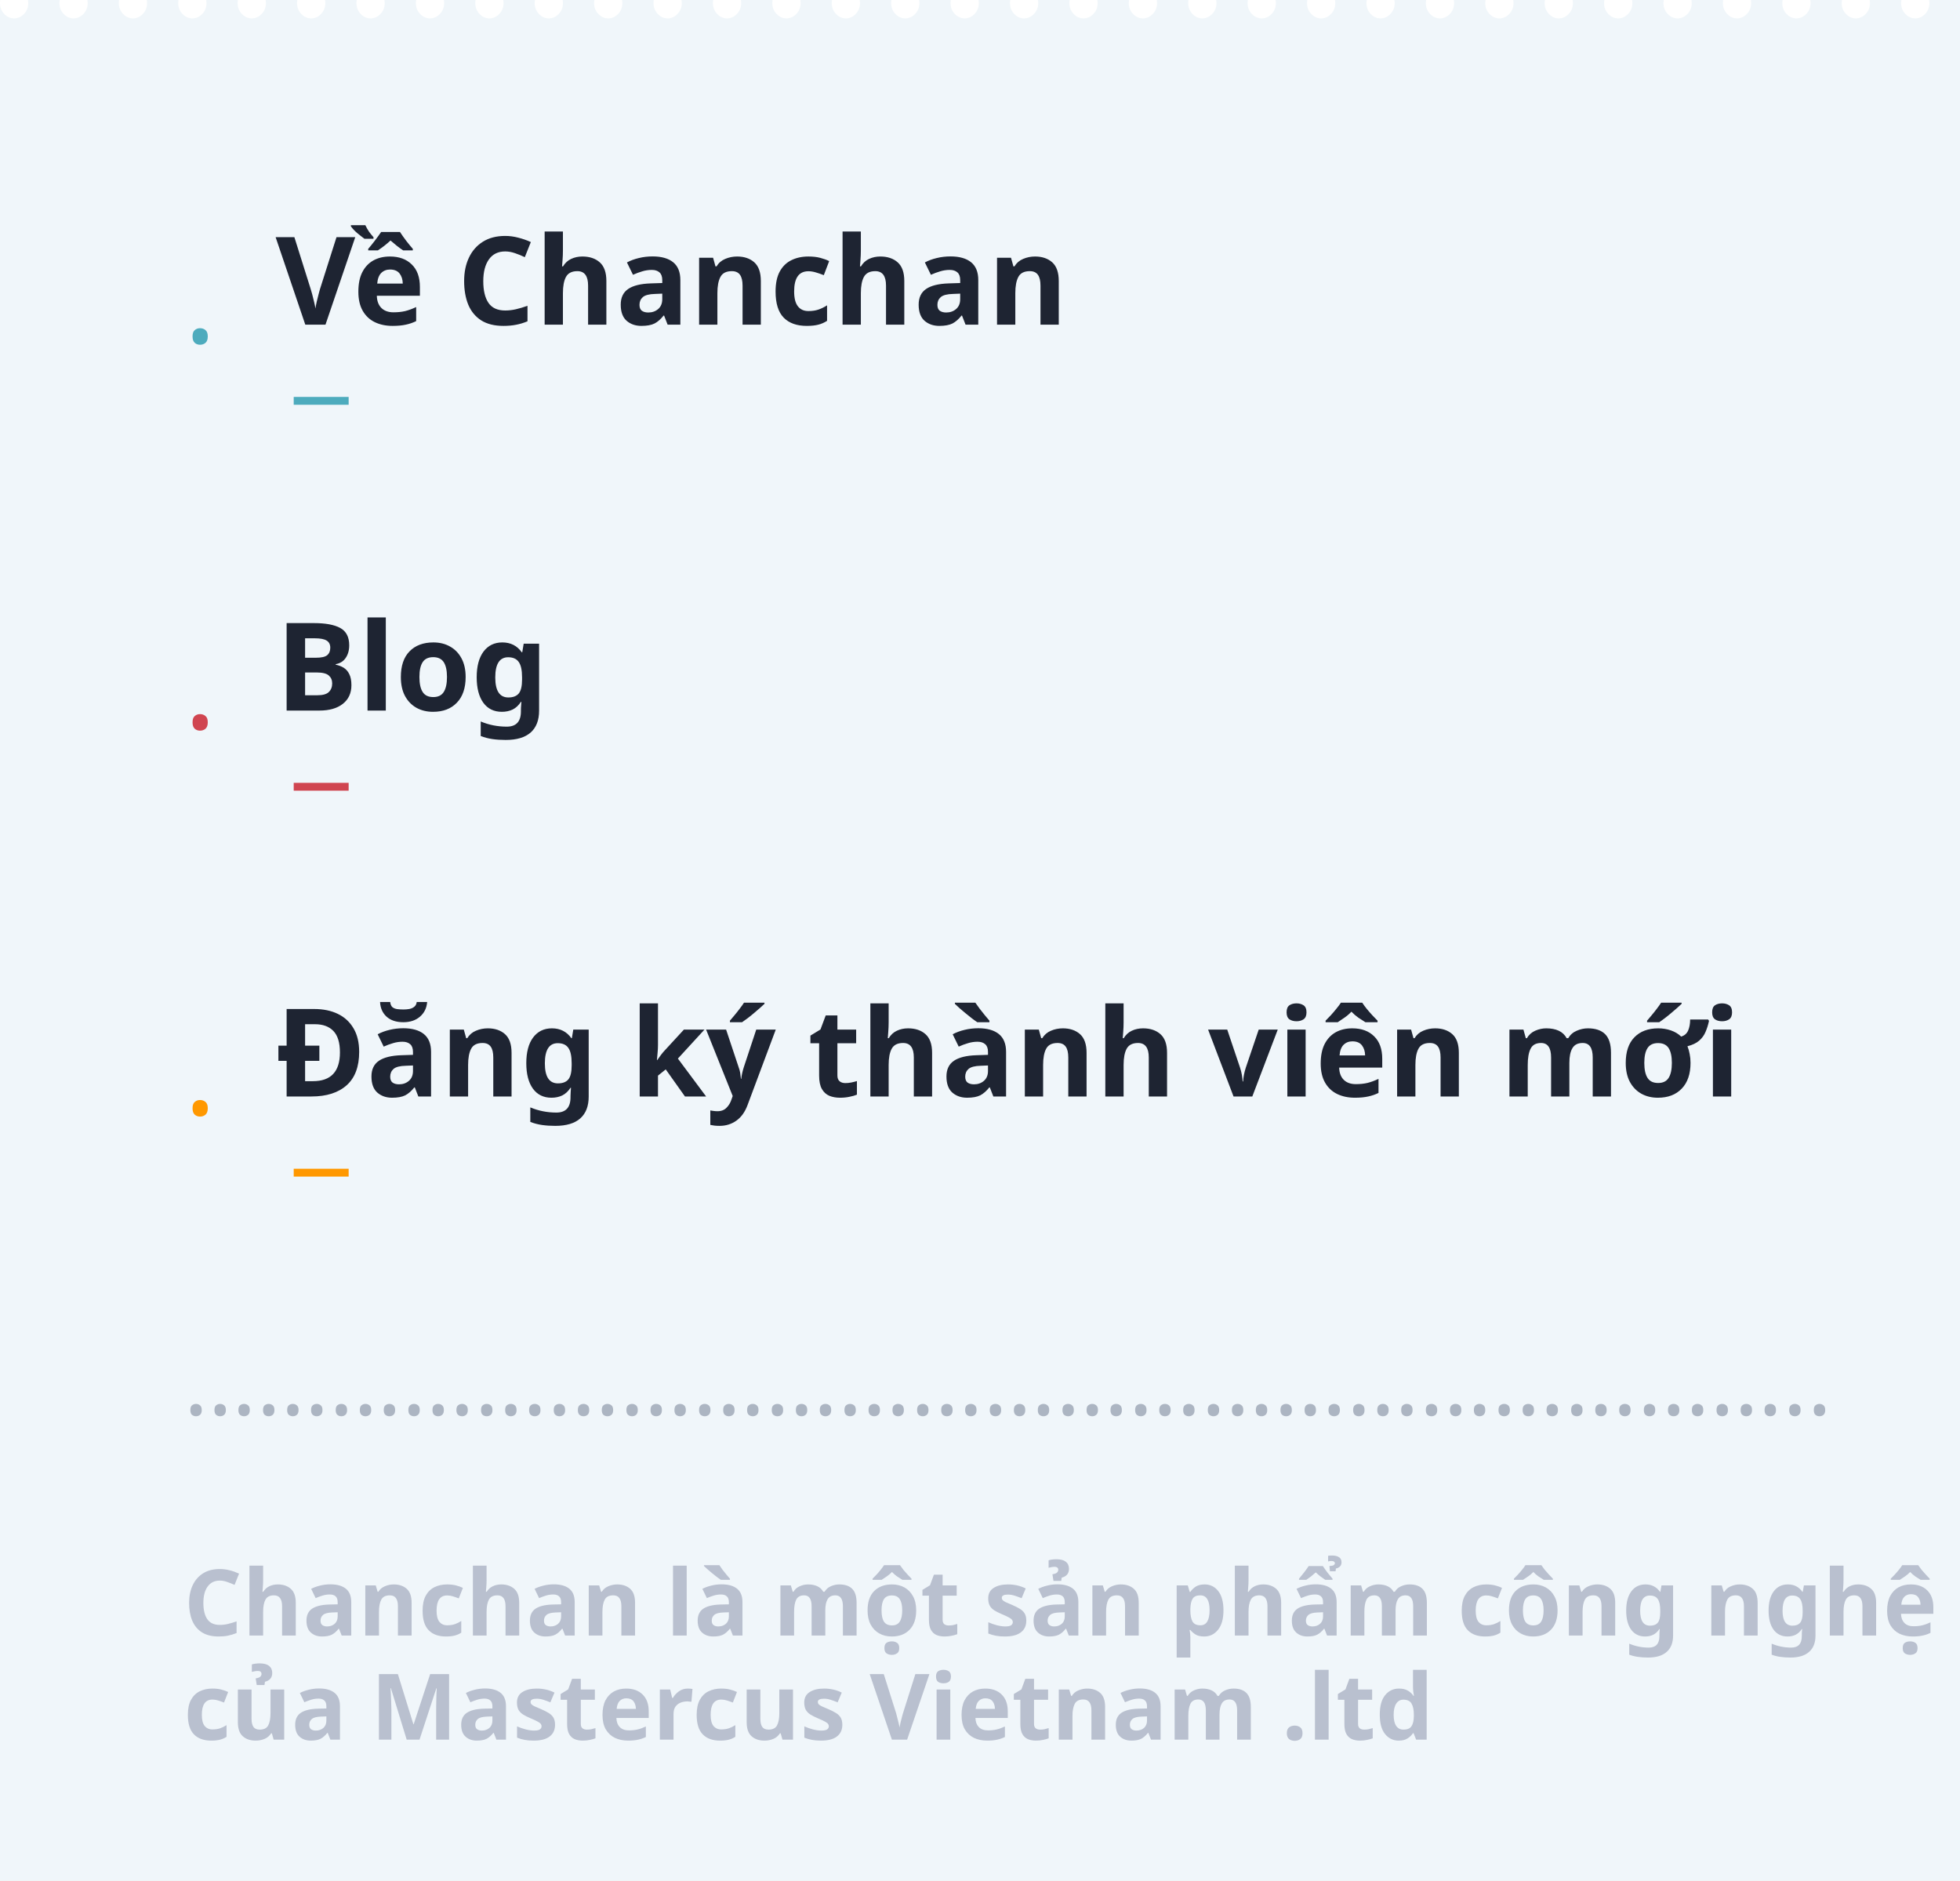
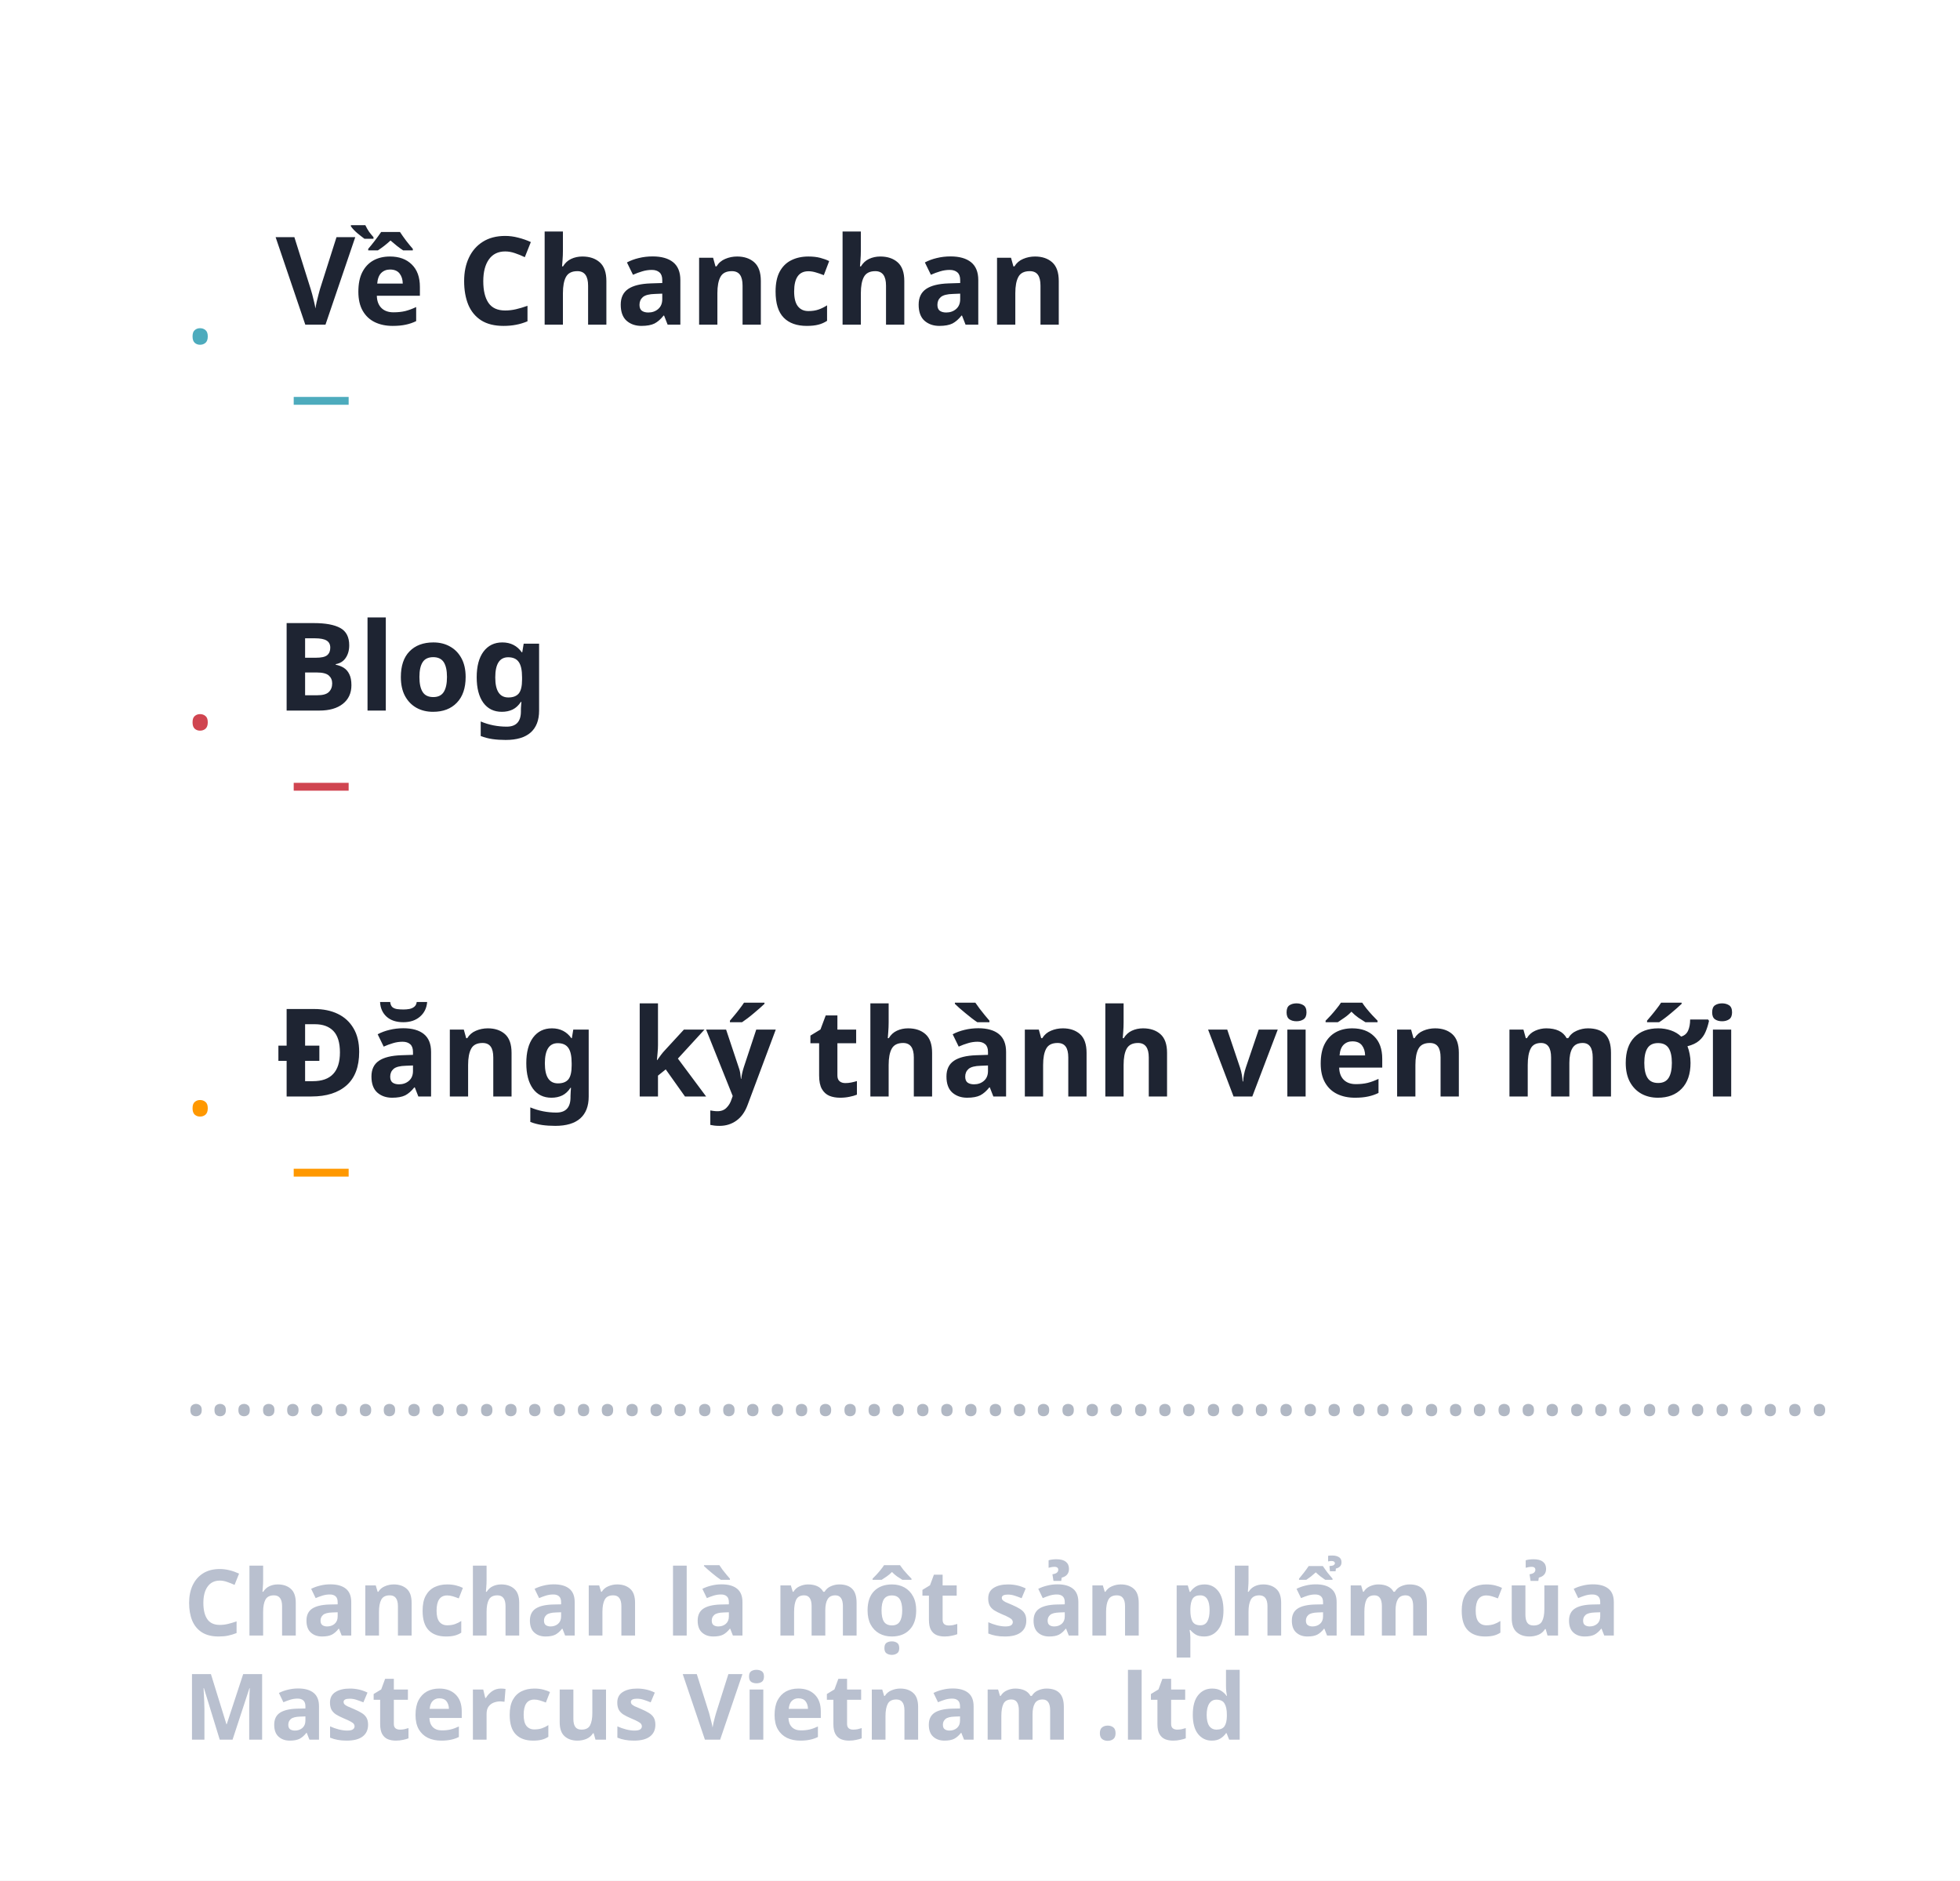
<svg xmlns="http://www.w3.org/2000/svg" width="320px" height="307px" viewBox="0 0 320 307" version="1.1">
  <g id="maplink2211" stroke="none" stroke-width="1" fill="none" fill-rule="evenodd">
-     <rect fill="#F0F6FA" x="0" y="0" width="320" height="307" />
+     <rect fill="#FFFFFF" x="0" y="0" width="320" height="307" />
    <g id="Group-3" transform="translate(30, 31)" font-size="20">
      <text id="Về-Chanchan" font-family="GMVDINPro-CondBlack, GMV DIN Cond" font-style="condensed" font-weight="700" line-spacing="22" fill="#1E2432">
        <tspan x="15" y="22">Về Chanchan</tspan>
      </text>
      <text id="." font-family="Chalkduster" font-weight="normal" line-spacing="52" fill="#4DABBD">
        <tspan x="0" y="25">.</tspan>
      </text>
      <text id="_" font-family="Chalkduster" font-weight="normal" line-spacing="52" fill="#4DABBD">
        <tspan x="18" y="32">_</tspan>
      </text>
    </g>
    <g id="Group" transform="translate(30, 157)" font-size="20">
      <text id="Đăng-ký-thành-viên-m" font-family="GMVDINPro-CondBlack, GMV DIN Cond" font-style="condensed" font-weight="700" line-spacing="22" fill="#1E2432">
        <tspan x="15" y="22">Đăng ký thành viên mới</tspan>
      </text>
      <text id="." font-family="Chalkduster" font-weight="normal" line-spacing="52" fill="#FF9800">
        <tspan x="0" y="25">.</tspan>
      </text>
      <text id="_" font-family="Chalkduster" font-weight="normal" line-spacing="52" fill="#FF9800">
        <tspan x="18" y="32">_</tspan>
      </text>
    </g>
    <g id="Group-2" transform="translate(30, 94)" font-size="20">
      <text id="Blog" font-family="GMVDINPro-CondBlack, GMV DIN Cond" font-style="condensed" font-weight="700" line-spacing="22" fill="#1E2432">
        <tspan x="15" y="22">Blog</tspan>
      </text>
      <text id="." font-family="Chalkduster" font-weight="normal" line-spacing="52" fill="#D04550">
        <tspan x="0" y="25">.</tspan>
      </text>
      <text id="_" font-family="Chalkduster" font-weight="normal" line-spacing="52" fill="#D04550">
        <tspan x="18" y="32">_</tspan>
      </text>
    </g>
    <g id="Group-5" transform="translate(30, 220)" font-size="15">
      <text id="Chanchan-là-một-sản" font-family="GMVDINPro-Black, GMV DIN Pro" font-weight="700" line-spacing="17" fill="#B9C0CF">
-         <tspan x="0" y="47">Chanchan là một sản phẩm công nghệ </tspan>
-         <tspan x="0" y="64">của Mastercus Vietnam .ltd</tspan>
+         <tspan x="0" y="47">Chanchan là một sản phẩm của </tspan>
+         <tspan x="0" y="64">Mastercus Vietnam .ltd</tspan>
      </text>
      <text id="……………………………………………………" opacity="0.675" font-family="GMVDINPro, GMV DIN Pro" font-weight="normal" line-spacing="20" fill="#8C96A8">
        <tspan x="0" y="11">…………………………………………………………..</tspan>
      </text>
    </g>
-     <path d="M0.047,1.02482467e-11 L4.564,1.02482467e-11 C4.596,0.167 4.612,0.34 4.612,0.519 C4.612,1.212 4.38,1.798 3.917,2.279 C3.453,2.76 2.916,3 2.306,3 C1.684,3 1.144,2.756 0.687,2.269 C0.229,1.782 0,1.199 0,0.519 C0,0.34 0.016,0.167 0.047,5.00849362e-14 Z M9.747,1.02482467e-11 L14.264,1.02482467e-11 C14.296,0.167 14.312,0.34 14.312,0.519 C14.312,1.212 14.08,1.798 13.616,2.279 C13.153,2.76 12.616,3 12.006,3 C11.384,3 10.844,2.756 10.386,2.269 C9.928,1.782 9.7,1.199 9.7,0.519 C9.7,0.34 9.715,0.167 9.747,5.00849362e-14 Z M19.446,1.02482467e-11 L23.964,1.02482467e-11 C23.996,0.167 24.011,0.34 24.011,0.519 C24.011,1.199 23.783,1.782 23.325,2.269 C22.867,2.756 22.327,3 21.705,3 C21.083,3 20.543,2.756 20.086,2.269 C19.628,1.782 19.399,1.199 19.399,0.519 C19.399,0.34 19.415,0.167 19.446,1.02182152e-11 Z M29.146,1.02482467e-11 L33.663,1.02482467e-11 C33.695,0.167 33.711,0.34 33.711,0.519 C33.711,1.212 33.479,1.798 33.016,2.279 C32.552,2.76 32.015,3 31.405,3 C30.783,3 30.243,2.756 29.785,2.269 C29.328,1.782 29.099,1.199 29.099,0.519 C29.099,0.34 29.115,0.167 29.146,5.00849362e-14 Z M38.846,1.02482467e-11 L43.363,1.02482467e-11 C43.395,0.167 43.411,0.34 43.411,0.519 C43.411,1.212 43.179,1.798 42.715,2.279 C42.252,2.76 41.715,3 41.105,3 C40.483,3 39.943,2.756 39.485,2.269 C39.027,1.782 38.798,1.199 38.798,0.519 C38.798,0.34 38.814,0.167 38.846,1.01804815e-11 Z M48.545,1.02482467e-11 L53.063,1.02482467e-11 C53.095,0.167 53.11,0.34 53.11,0.519 C53.11,1.199 52.881,1.782 52.424,2.269 C51.966,2.756 51.426,3 50.804,3 C50.182,3 49.642,2.756 49.185,2.269 C48.727,1.782 48.498,1.199 48.498,0.519 C48.498,0.34 48.514,0.167 48.545,1.01994663e-11 Z M58.245,1.02482467e-11 L62.762,1.02482467e-11 C62.794,0.167 62.81,0.34 62.81,0.519 C62.81,1.212 62.578,1.798 62.115,2.279 C61.651,2.76 61.114,3 60.504,3 C59.882,3 59.342,2.756 58.884,2.269 C58.427,1.782 58.198,1.199 58.198,0.519 C58.198,0.34 58.213,0.167 58.245,1.01994663e-11 Z M67.945,1.02482467e-11 L72.462,1.02482467e-11 C72.494,0.167 72.51,0.34 72.51,0.519 C72.51,1.212 72.278,1.798 71.814,2.279 C71.351,2.76 70.814,3 70.203,3 C69.581,3 69.042,2.756 68.584,2.269 C68.126,1.782 67.897,1.199 67.897,0.519 C67.897,0.34 67.913,0.167 67.945,1.0123985e-11 Z M77.644,1.02482467e-11 L82.162,1.02482467e-11 C82.193,0.167 82.209,0.34 82.209,0.519 C82.209,1.199 81.98,1.782 81.523,2.269 C81.065,2.756 80.525,3 79.903,3 C79.281,3 78.741,2.756 78.284,2.269 C77.826,1.782 77.597,1.199 77.597,0.519 C77.597,0.34 77.613,0.167 77.644,1.02482467e-11 Z M87.344,1.02482467e-11 L91.861,1.02482467e-11 C91.893,0.167 91.909,0.34 91.909,0.519 C91.909,1.212 91.677,1.798 91.213,2.279 C90.75,2.76 90.213,3 89.603,3 C88.981,3 88.441,2.756 87.983,2.269 C87.525,1.782 87.297,1.199 87.297,0.519 C87.297,0.34 87.312,0.167 87.344,1.01860465e-11 Z M97.043,1.02482467e-11 L101.561,1.02482467e-11 C101.592,0.167 101.608,0.34 101.608,0.519 C101.608,1.212 101.377,1.798 100.913,2.279 C100.449,2.76 99.913,3 99.302,3 C98.68,3 98.14,2.756 97.683,2.269 C97.225,1.782 96.996,1.199 96.996,0.519 C96.996,0.34 97.012,0.167 97.043,1.00861958e-11 Z M106.743,1.02482467e-11 L111.261,1.02482467e-11 C111.292,0.167 111.308,0.34 111.308,0.519 C111.308,1.199 111.079,1.782 110.621,2.269 C110.164,2.756 109.624,3 109.002,3 C108.38,3 107.84,2.756 107.382,2.269 C106.925,1.782 106.696,1.199 106.696,0.519 C106.696,0.34 106.712,0.167 106.743,1.0123985e-11 Z M116.443,1.02482467e-11 L120.96,1.02482467e-11 C120.992,0.167 121.008,0.34 121.008,0.519 C121.008,1.212 120.776,1.798 120.312,2.279 C119.849,2.76 119.312,3 118.702,3 C118.08,3 117.54,2.756 117.082,2.269 C116.624,1.782 116.395,1.199 116.395,0.519 C116.395,0.34 116.411,0.167 116.443,1.02482467e-11 Z M126.142,1.02482467e-11 L130.659,1.02482467e-11 C130.691,0.167 130.707,0.34 130.707,0.519 C130.707,1.212 130.475,1.798 130.012,2.279 C129.548,2.76 129.011,3 128.401,3 C127.779,3 127.239,2.756 126.782,2.269 C126.324,1.782 126.095,1.199 126.095,0.519 C126.095,0.34 126.111,0.167 126.142,1.00486564e-11 Z M135.842,1.02482467e-11 L140.36,1.02482467e-11 C140.391,0.167 140.407,0.34 140.407,0.519 C140.407,1.199 140.178,1.782 139.72,2.269 C139.263,2.756 138.723,3 138.101,3 C137.479,3 136.939,2.756 136.481,2.269 C136.024,1.782 135.795,1.199 135.795,0.519 C135.795,0.34 135.81,0.167 135.842,5.00849362e-14 Z M145.542,1.02482467e-11 L150.059,1.02482467e-11 C150.091,0.167 150.106,0.34 150.106,0.519 C150.106,1.212 149.875,1.798 149.411,2.279 C148.948,2.76 148.411,3 147.8,3 C147.178,3 146.639,2.756 146.181,2.269 C145.723,1.782 145.494,1.199 145.494,0.519 C145.494,0.34 145.51,0.167 145.542,1.01236658e-11 Z M155.241,1.02482467e-11 L159.758,1.02482467e-11 C159.79,0.167 159.806,0.34 159.806,0.519 C159.806,1.212 159.574,1.798 159.111,2.279 C158.647,2.76 158.11,3 157.5,3 C156.878,3 156.338,2.756 155.88,2.269 C155.423,1.782 155.194,1.199 155.194,0.519 C155.194,0.34 155.21,0.167 155.241,5.00849362e-14 Z M164.941,1.02482467e-11 L169.458,1.02482467e-11 C169.49,0.167 169.506,0.34 169.506,0.519 C169.506,1.199 169.277,1.782 168.819,2.269 C168.361,2.756 167.822,3 167.2,3 C166.578,3 166.038,2.756 165.58,2.269 C165.122,1.782 164.894,1.199 164.894,0.519 C164.894,0.34 164.909,0.167 164.941,5.00849362e-14 Z M174.64,1.02482467e-11 L179.158,1.02482467e-11 C179.189,0.167 179.205,0.34 179.205,0.519 C179.205,1.212 178.974,1.798 178.51,2.279 C178.046,2.76 177.51,3 176.899,3 C176.277,3 175.737,2.756 175.28,2.269 C174.822,1.782 174.593,1.199 174.593,0.519 C174.593,0.34 174.609,0.167 174.64,1.01236658e-11 Z M184.34,1.02482467e-11 L188.857,1.02482467e-11 C188.889,0.167 188.905,0.34 188.905,0.519 C188.905,1.212 188.673,1.798 188.21,2.279 C187.746,2.76 187.209,3 186.599,3 C185.977,3 185.437,2.756 184.979,2.269 C184.522,1.782 184.293,1.199 184.293,0.519 C184.293,0.34 184.309,0.167 184.34,5.00849362e-14 Z M194.04,1.02482467e-11 L198.557,1.02482467e-11 C198.589,0.167 198.605,0.34 198.605,0.519 C198.605,1.199 198.376,1.782 197.918,2.269 C197.46,2.756 196.92,3 196.298,3 C195.676,3 195.137,2.756 194.679,2.269 C194.221,1.782 193.992,1.199 193.992,0.519 C193.992,0.34 194.008,0.167 194.04,1.0199383e-11 Z M203.739,1.02482467e-11 L208.256,1.02482467e-11 C208.288,0.167 208.304,0.34 208.304,0.519 C208.304,1.212 208.072,1.798 207.609,2.279 C207.145,2.76 206.608,3 205.998,3 C205.376,3 204.836,2.756 204.379,2.269 C203.921,1.782 203.692,1.199 203.692,0.519 C203.692,0.34 203.708,0.167 203.739,5.00849362e-14 Z M213.439,1.02482467e-11 L217.956,1.02482467e-11 C217.988,0.167 218.004,0.34 218.004,0.519 C218.004,1.212 217.772,1.798 217.308,2.279 C216.845,2.76 216.308,3 215.698,3 C215.076,3 214.536,2.756 214.078,2.269 C213.62,1.782 213.392,1.199 213.392,0.519 C213.392,0.34 213.407,0.167 213.439,9.90914295e-12 Z M223.138,1.02482467e-11 L227.656,1.02482467e-11 C227.688,0.167 227.703,0.34 227.703,0.519 C227.703,1.199 227.475,1.782 227.017,2.269 C226.559,2.756 226.019,3 225.397,3 C224.775,3 224.236,2.756 223.778,2.269 C223.32,1.782 223.091,1.199 223.091,0.519 C223.091,0.34 223.107,0.167 223.138,1.0199383e-11 Z M232.838,1.02482467e-11 L237.355,1.02482467e-11 C237.387,0.167 237.403,0.34 237.403,0.519 C237.403,1.212 237.171,1.798 236.708,2.279 C236.244,2.76 235.707,3 235.097,3 C234.475,3 233.935,2.756 233.477,2.269 C233.02,1.782 232.791,1.199 232.791,0.519 C232.791,0.34 232.807,0.167 232.838,1.02237663e-11 Z M242.538,1.02482467e-11 L247.055,1.02482467e-11 C247.087,0.167 247.103,0.34 247.103,0.519 C247.103,1.212 246.871,1.798 246.407,2.279 C245.944,2.76 245.407,3 244.797,3 C244.175,3 243.635,2.756 243.177,2.269 C242.719,1.782 242.49,1.199 242.49,0.519 C242.49,0.34 242.506,0.167 242.538,5.00849362e-14 Z M252.237,1.02482467e-11 L256.755,1.02482467e-11 C256.787,0.167 256.802,0.34 256.802,0.519 C256.802,1.199 256.573,1.782 256.116,2.269 C255.658,2.756 255.118,3 254.496,3 C253.874,3 253.334,2.756 252.877,2.269 C252.419,1.782 252.19,1.199 252.19,0.519 C252.19,0.34 252.206,0.167 252.237,5.00849362e-14 Z M261.937,1.02482467e-11 L266.454,1.02482467e-11 C266.486,0.167 266.502,0.34 266.502,0.519 C266.502,1.212 266.27,1.798 265.807,2.279 C265.343,2.76 264.806,3 264.196,3 C263.574,3 263.034,2.756 262.576,2.269 C262.119,1.782 261.89,1.199 261.89,0.519 C261.89,0.34 261.905,0.167 261.937,9.83035875e-12 Z M271.637,1.02482467e-11 L276.154,1.02482467e-11 C276.186,0.167 276.202,0.34 276.202,0.519 C276.202,1.212 275.97,1.798 275.506,2.279 C275.043,2.76 274.506,3 273.895,3 C273.273,3 272.734,2.756 272.276,2.269 C271.818,1.782 271.589,1.199 271.589,0.519 C271.589,0.34 271.605,0.167 271.637,9.98305605e-12 Z M281.336,1.02482467e-11 L285.854,1.02482467e-11 C285.885,0.167 285.901,0.34 285.901,0.519 C285.901,1.199 285.672,1.782 285.215,2.269 C284.757,2.756 284.217,3 283.595,3 C282.973,3 282.433,2.756 281.976,2.269 C281.518,1.782 281.289,1.199 281.289,0.519 C281.289,0.34 281.305,0.167 281.336,5.00849362e-14 Z M291.036,1.02482467e-11 L295.553,1.02482467e-11 C295.585,0.167 295.601,0.34 295.601,0.519 C295.601,1.212 295.369,1.798 294.905,2.279 C294.442,2.76 293.905,3 293.295,3 C292.673,3 292.133,2.756 291.675,2.269 C291.217,1.782 290.989,1.199 290.989,0.519 C290.989,0.34 291.004,0.167 291.036,5.00849362e-14 Z M300.735,1.02482467e-11 L305.253,1.02482467e-11 C305.284,0.167 305.3,0.34 305.3,0.519 C305.3,1.212 305.069,1.798 304.605,2.279 C304.141,2.76 303.605,3 302.994,3 C302.372,3 301.832,2.756 301.375,2.269 C300.917,1.782 300.688,1.199 300.688,0.519 C300.688,0.34 300.704,0.167 300.735,9.68744529e-12 Z M310.435,1.02482467e-11 L314.953,1.02482467e-11 C314.984,0.167 315,0.34 315,0.519 C315,1.199 314.771,1.782 314.313,2.269 C313.856,2.756 313.316,3 312.694,3 C312.072,3 311.532,2.756 311.074,2.269 C310.617,1.782 310.388,1.199 310.388,0.519 C310.388,0.34 310.404,0.167 310.435,9.83262083e-12 Z" id="Rectangle-2" fill="#FFFFFF" />
  </g>
</svg>
